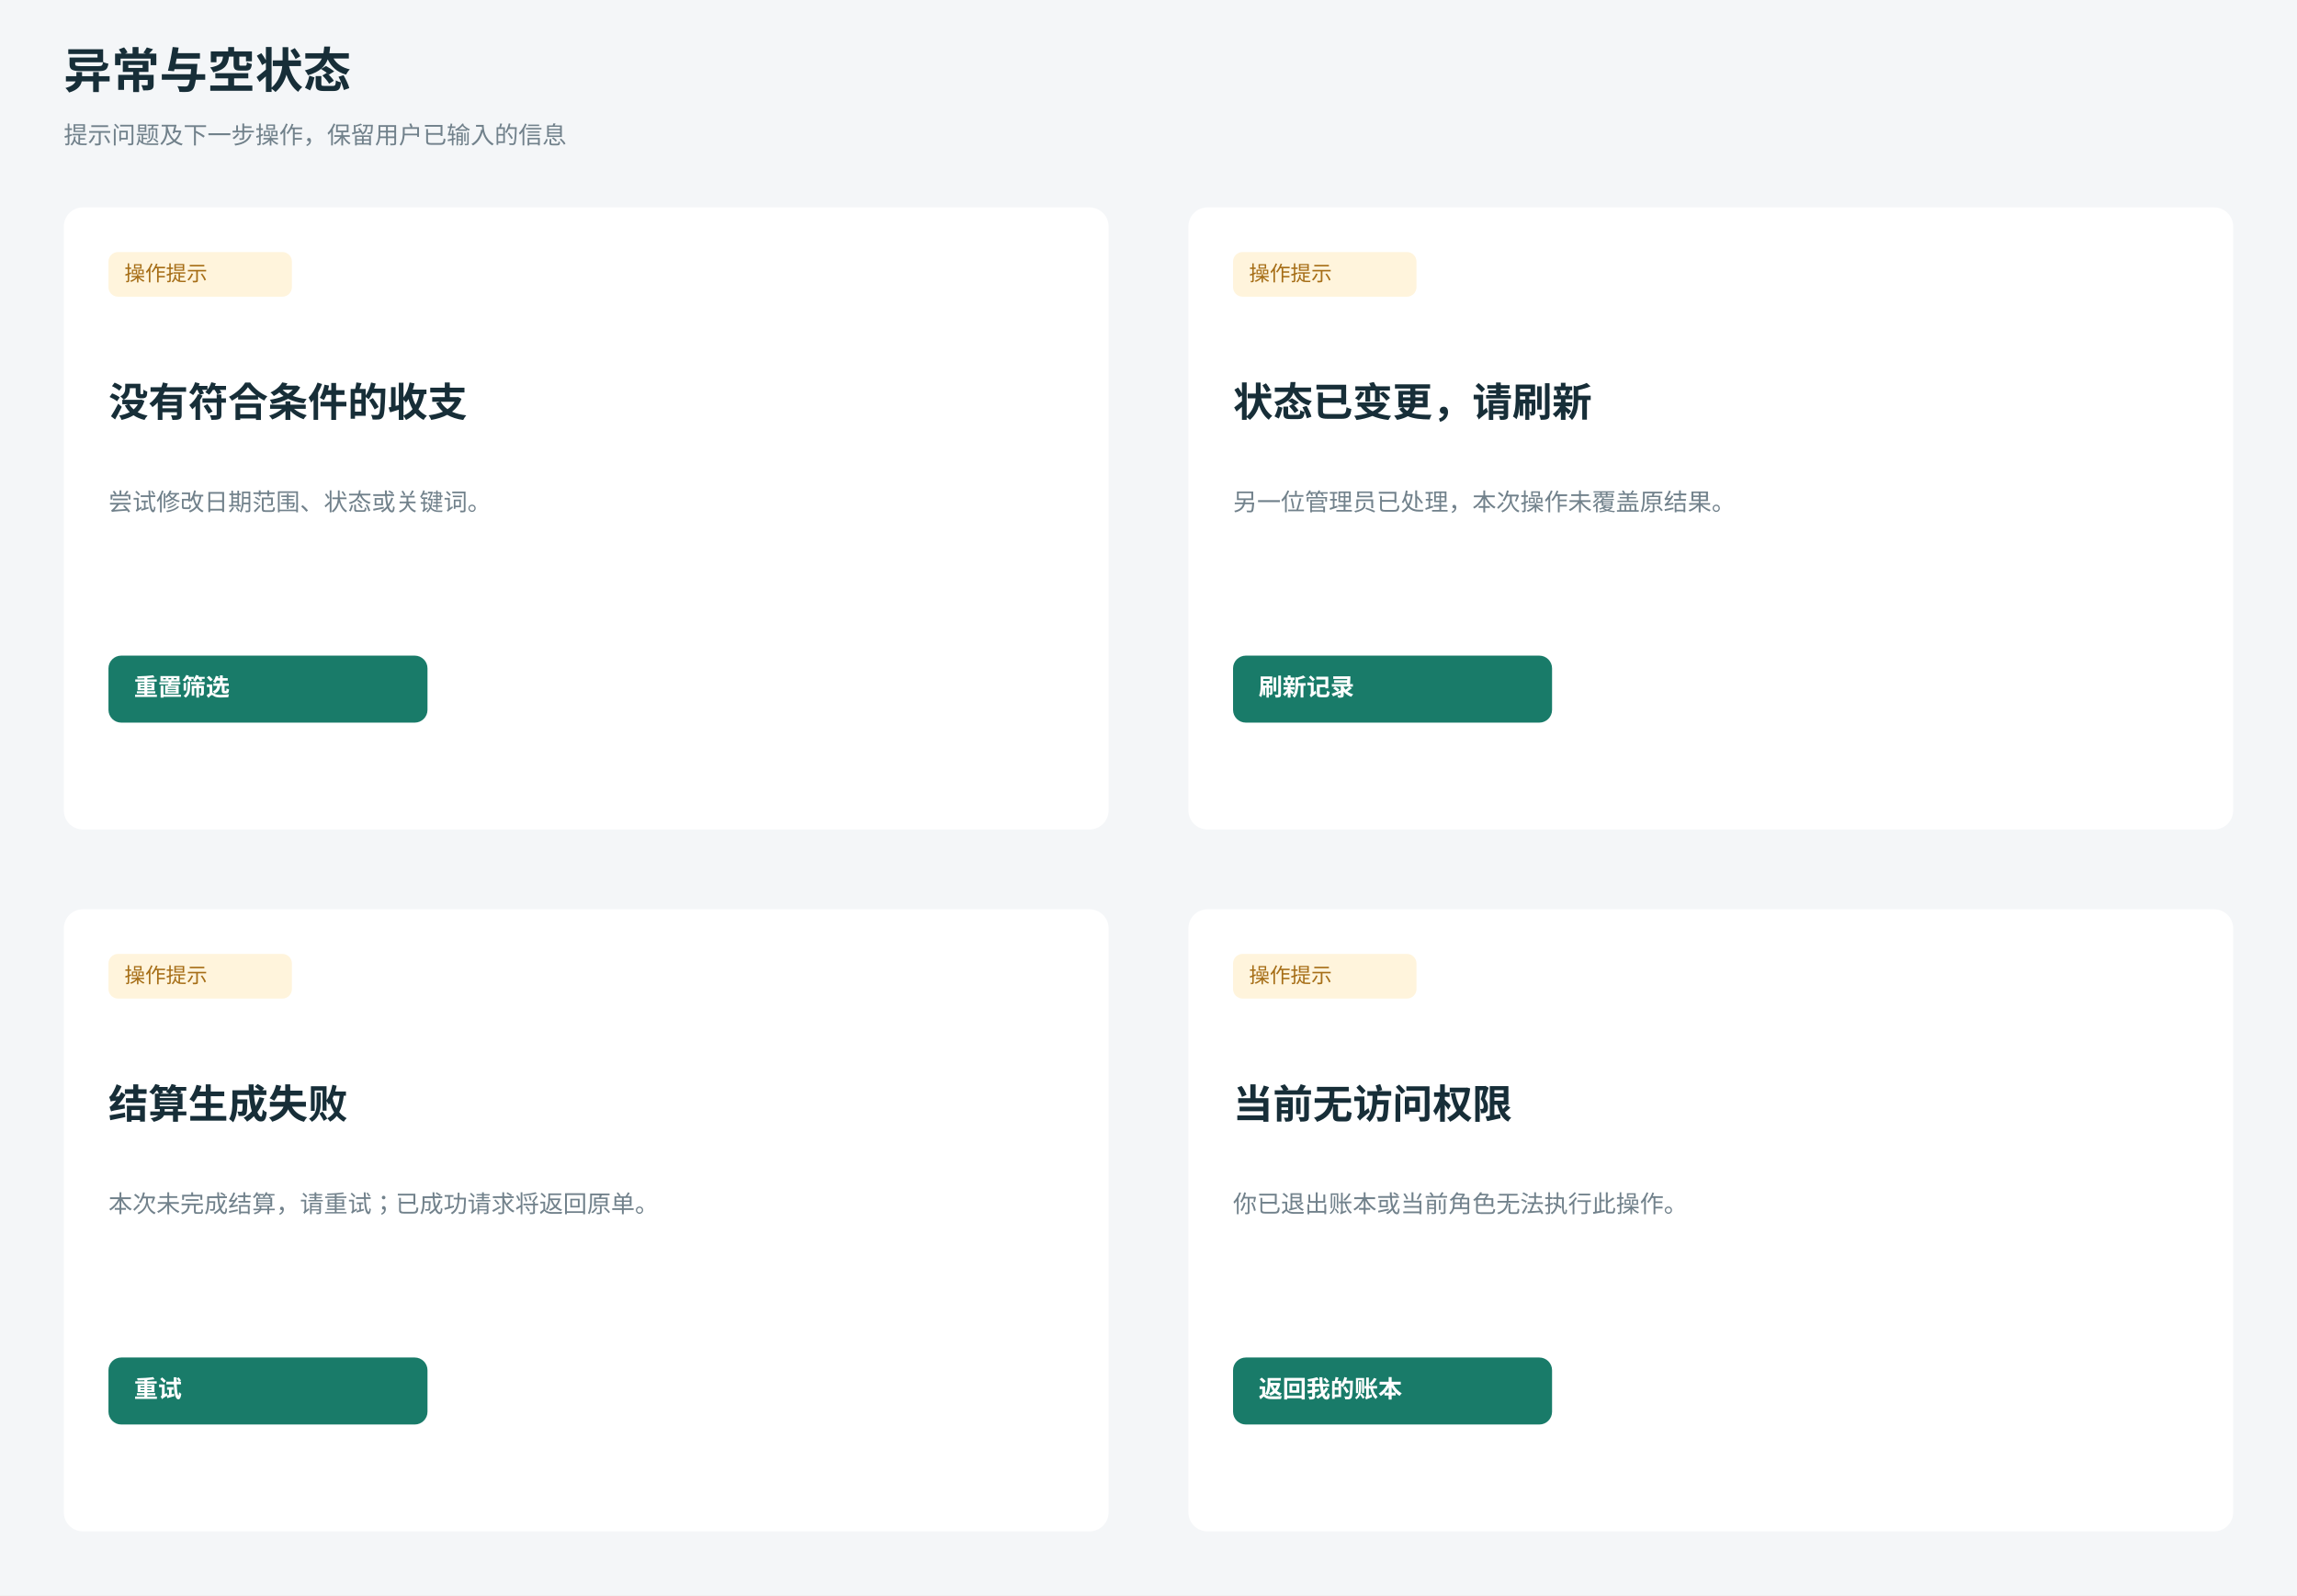
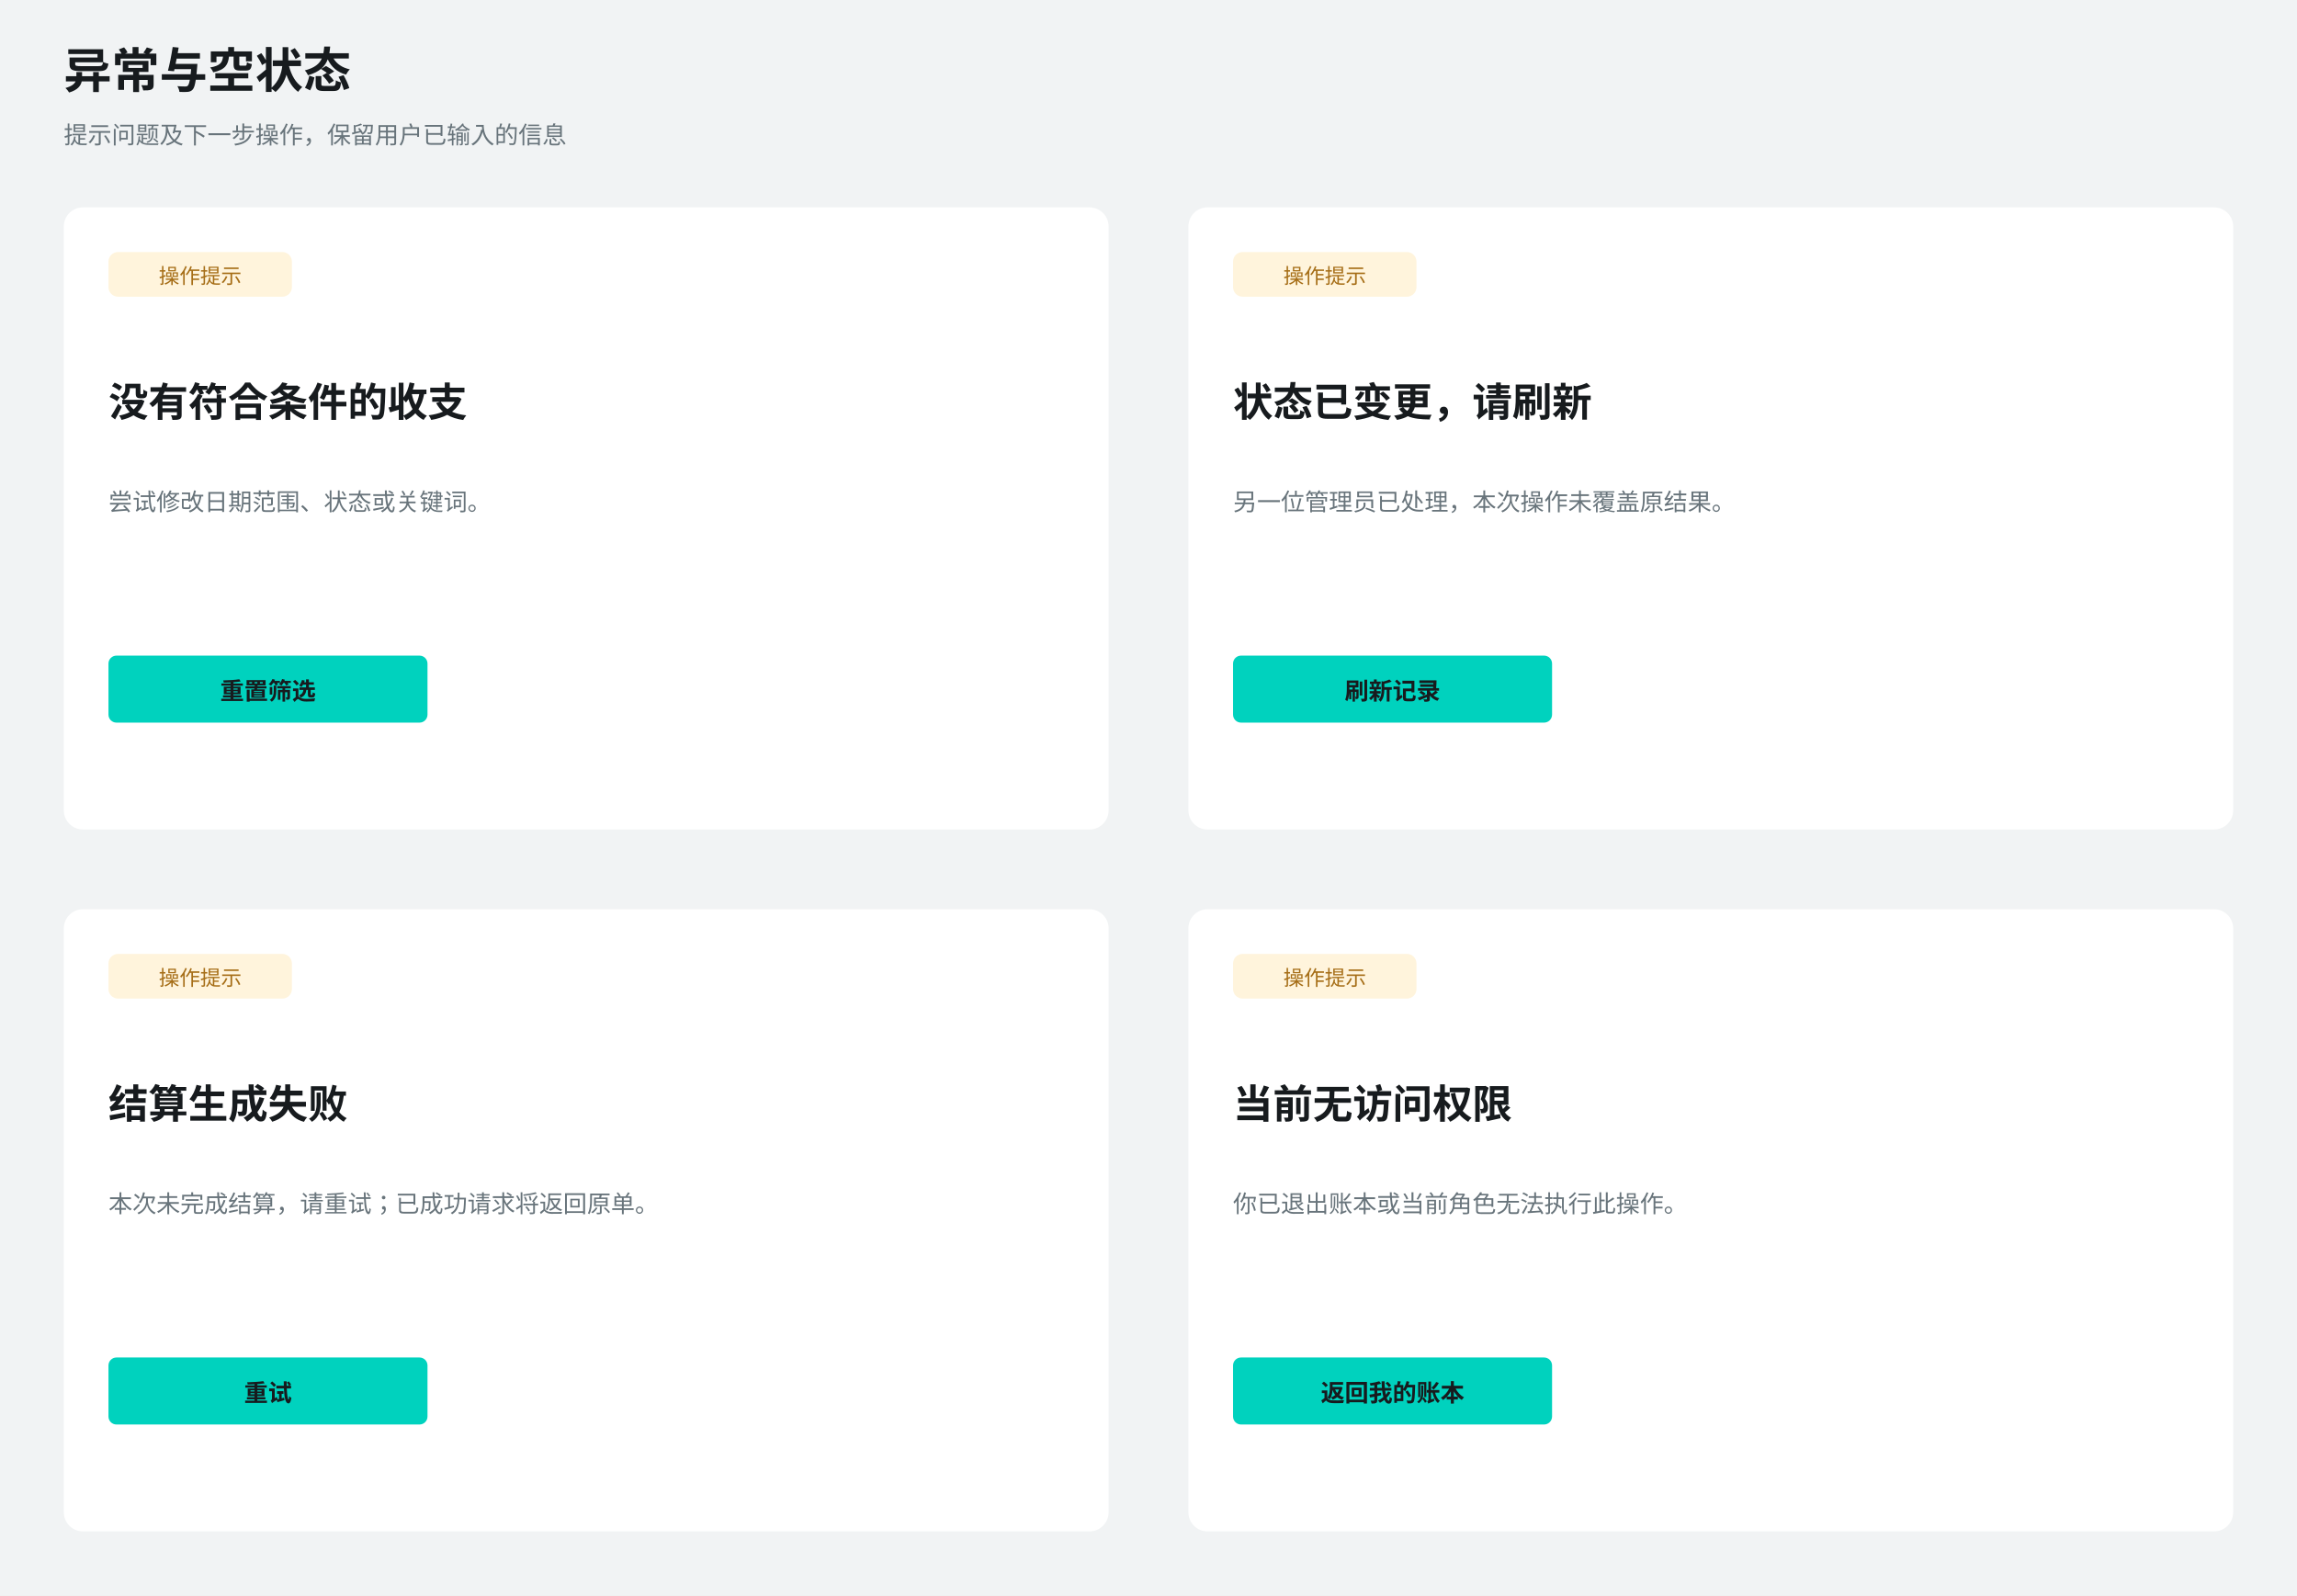
<svg xmlns="http://www.w3.org/2000/svg" width="1440" height="1000" viewBox="0 0 1440 1000">
-   <rect width="1440" height="1000" fill="#F4F6F8" />
-   <text x="40" y="55" font-family="Microsoft YaHei, sans-serif" font-size="30" font-weight="700" fill="#172E38">异常与空状态</text>
-   <text x="40" y="90" font-family="Microsoft YaHei, sans-serif" font-size="15" font-weight="400" fill="#71818B">提示问题及下一步操作，保留用户已输入的信息</text>
+   <rect width="1440" height="1000" fill="#F1F3F4" />
+   <text x="40" y="55" font-family="Microsoft YaHei, sans-serif" font-size="30" font-weight="700" fill="#171B1E">异常与空状态</text>
+   <text x="40" y="90" font-family="Microsoft YaHei, sans-serif" font-size="15" font-weight="400" fill="#68747B">提示问题及下一步操作，保留用户已输入的信息</text>
  <rect x="40" y="130" width="655" height="390" rx="12" fill="white" />
  <rect x="68" y="158" width="115" height="28" rx="6" fill="#FFF4DC" />
-   <text x="78" y="176" font-family="Microsoft YaHei, sans-serif" font-size="13" font-weight="400" fill="#A66E17">操作提示</text>
-   <text x="68" y="261" font-family="Microsoft YaHei, sans-serif" font-size="25" font-weight="700" fill="#172E38">没有符合条件的收支</text>
-   <text x="68" y="320" font-family="Microsoft YaHei, sans-serif" font-size="15" font-weight="400" fill="#71818B">尝试修改日期范围、状态或关键词。</text>
-   <rect x="68" y="411" width="200" height="42" rx="8" fill="#197B69" />
-   <text x="84" y="436" font-family="Microsoft YaHei, sans-serif" font-size="15" font-weight="700" fill="white">重置筛选</text>
+   <text x="125.5" y="172.0" text-anchor="middle" dominant-baseline="central" font-family="Microsoft YaHei, sans-serif" font-size="13" font-weight="400" fill="#A66E17">操作提示</text>
+   <text x="68" y="261" font-family="Microsoft YaHei, sans-serif" font-size="25" font-weight="700" fill="#171B1E">没有符合条件的收支</text>
+   <text x="68" y="320" font-family="Microsoft YaHei, sans-serif" font-size="15" font-weight="400" fill="#68747B">尝试修改日期范围、状态或关键词。</text>
+   <rect x="68" y="411" width="200" height="42" rx="5" fill="#00D2BE" />
+   <text x="168.0" y="432.0" text-anchor="middle" dominant-baseline="central" font-family="Microsoft YaHei, sans-serif" font-size="15" font-weight="700" fill="#171B1E">重置筛选</text>
  <rect x="745" y="130" width="655" height="390" rx="12" fill="white" />
  <rect x="773" y="158" width="115" height="28" rx="6" fill="#FFF4DC" />
-   <text x="783" y="176" font-family="Microsoft YaHei, sans-serif" font-size="13" font-weight="400" fill="#A66E17">操作提示</text>
-   <text x="773" y="261" font-family="Microsoft YaHei, sans-serif" font-size="25" font-weight="700" fill="#172E38">状态已变更，请刷新</text>
-   <text x="773" y="320" font-family="Microsoft YaHei, sans-serif" font-size="15" font-weight="400" fill="#71818B">另一位管理员已处理，本次操作未覆盖原结果。</text>
-   <rect x="773" y="411" width="200" height="42" rx="8" fill="#197B69" />
-   <text x="789" y="436" font-family="Microsoft YaHei, sans-serif" font-size="15" font-weight="700" fill="white">刷新记录</text>
+   <text x="830.5" y="172.0" text-anchor="middle" dominant-baseline="central" font-family="Microsoft YaHei, sans-serif" font-size="13" font-weight="400" fill="#A66E17">操作提示</text>
+   <text x="773" y="261" font-family="Microsoft YaHei, sans-serif" font-size="25" font-weight="700" fill="#171B1E">状态已变更，请刷新</text>
+   <text x="773" y="320" font-family="Microsoft YaHei, sans-serif" font-size="15" font-weight="400" fill="#68747B">另一位管理员已处理，本次操作未覆盖原结果。</text>
+   <rect x="773" y="411" width="200" height="42" rx="5" fill="#00D2BE" />
+   <text x="873.0" y="432.0" text-anchor="middle" dominant-baseline="central" font-family="Microsoft YaHei, sans-serif" font-size="15" font-weight="700" fill="#171B1E">刷新记录</text>
  <rect x="40" y="570" width="655" height="390" rx="12" fill="white" />
  <rect x="68" y="598" width="115" height="28" rx="6" fill="#FFF4DC" />
-   <text x="78" y="616" font-family="Microsoft YaHei, sans-serif" font-size="13" font-weight="400" fill="#A66E17">操作提示</text>
-   <text x="68" y="701" font-family="Microsoft YaHei, sans-serif" font-size="25" font-weight="700" fill="#172E38">结算生成失败</text>
-   <text x="68" y="760" font-family="Microsoft YaHei, sans-serif" font-size="15" font-weight="400" fill="#71818B">本次未完成结算，请重试；已成功请求将返回原单。</text>
-   <rect x="68" y="851" width="200" height="42" rx="8" fill="#197B69" />
-   <text x="84" y="876" font-family="Microsoft YaHei, sans-serif" font-size="15" font-weight="700" fill="white">重试</text>
+   <text x="125.5" y="612.0" text-anchor="middle" dominant-baseline="central" font-family="Microsoft YaHei, sans-serif" font-size="13" font-weight="400" fill="#A66E17">操作提示</text>
+   <text x="68" y="701" font-family="Microsoft YaHei, sans-serif" font-size="25" font-weight="700" fill="#171B1E">结算生成失败</text>
+   <text x="68" y="760" font-family="Microsoft YaHei, sans-serif" font-size="15" font-weight="400" fill="#68747B">本次未完成结算，请重试；已成功请求将返回原单。</text>
+   <rect x="68" y="851" width="200" height="42" rx="5" fill="#00D2BE" />
+   <text x="168.0" y="872.0" text-anchor="middle" dominant-baseline="central" font-family="Microsoft YaHei, sans-serif" font-size="15" font-weight="700" fill="#171B1E">重试</text>
  <rect x="745" y="570" width="655" height="390" rx="12" fill="white" />
  <rect x="773" y="598" width="115" height="28" rx="6" fill="#FFF4DC" />
-   <text x="783" y="616" font-family="Microsoft YaHei, sans-serif" font-size="13" font-weight="400" fill="#A66E17">操作提示</text>
-   <text x="773" y="701" font-family="Microsoft YaHei, sans-serif" font-size="25" font-weight="700" fill="#172E38">当前无访问权限</text>
-   <text x="773" y="760" font-family="Microsoft YaHei, sans-serif" font-size="15" font-weight="400" fill="#71818B">你已退出账本或当前角色无法执行此操作。</text>
-   <rect x="773" y="851" width="200" height="42" rx="8" fill="#197B69" />
-   <text x="789" y="876" font-family="Microsoft YaHei, sans-serif" font-size="15" font-weight="700" fill="white">返回我的账本</text>
+   <text x="830.5" y="612.0" text-anchor="middle" dominant-baseline="central" font-family="Microsoft YaHei, sans-serif" font-size="13" font-weight="400" fill="#A66E17">操作提示</text>
+   <text x="773" y="701" font-family="Microsoft YaHei, sans-serif" font-size="25" font-weight="700" fill="#171B1E">当前无访问权限</text>
+   <text x="773" y="760" font-family="Microsoft YaHei, sans-serif" font-size="15" font-weight="400" fill="#68747B">你已退出账本或当前角色无法执行此操作。</text>
+   <rect x="773" y="851" width="200" height="42" rx="5" fill="#00D2BE" />
+   <text x="873.0" y="872.0" text-anchor="middle" dominant-baseline="central" font-family="Microsoft YaHei, sans-serif" font-size="15" font-weight="700" fill="#171B1E">返回我的账本</text>
</svg>
